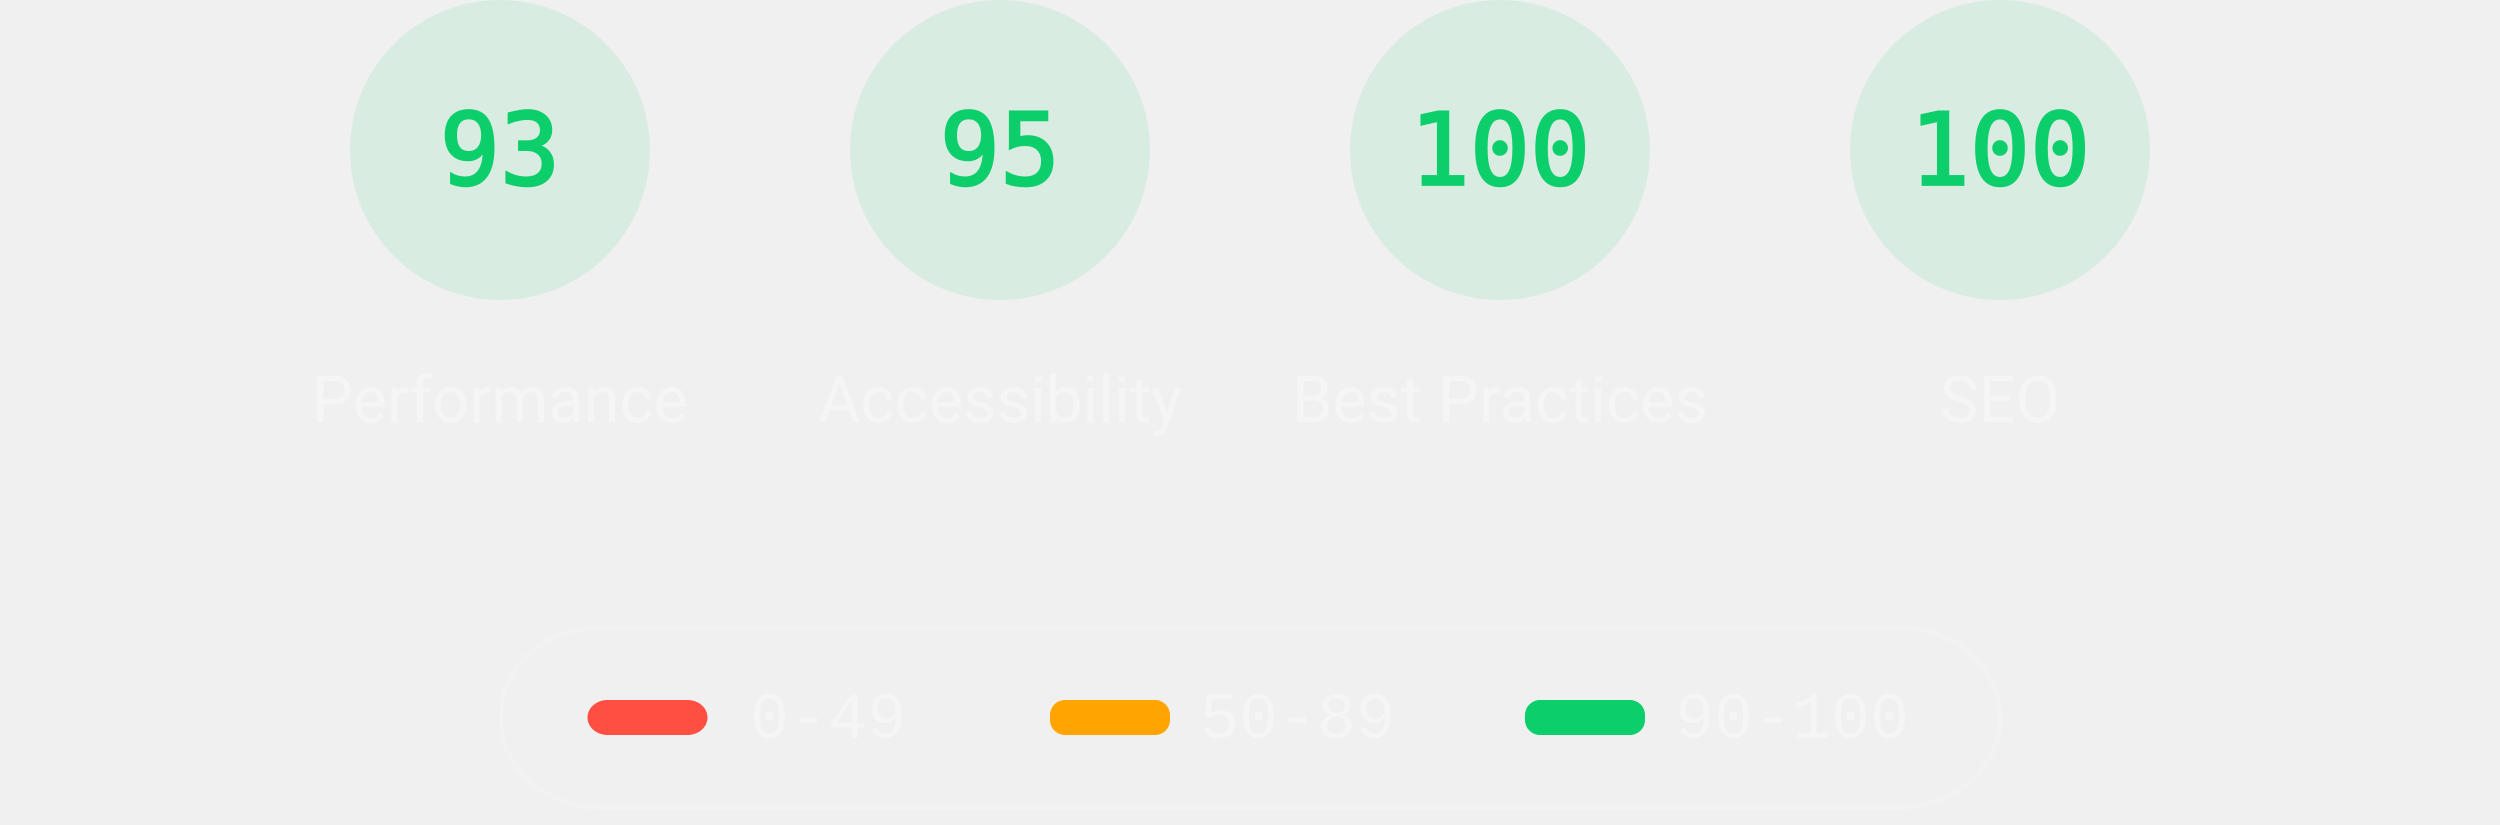
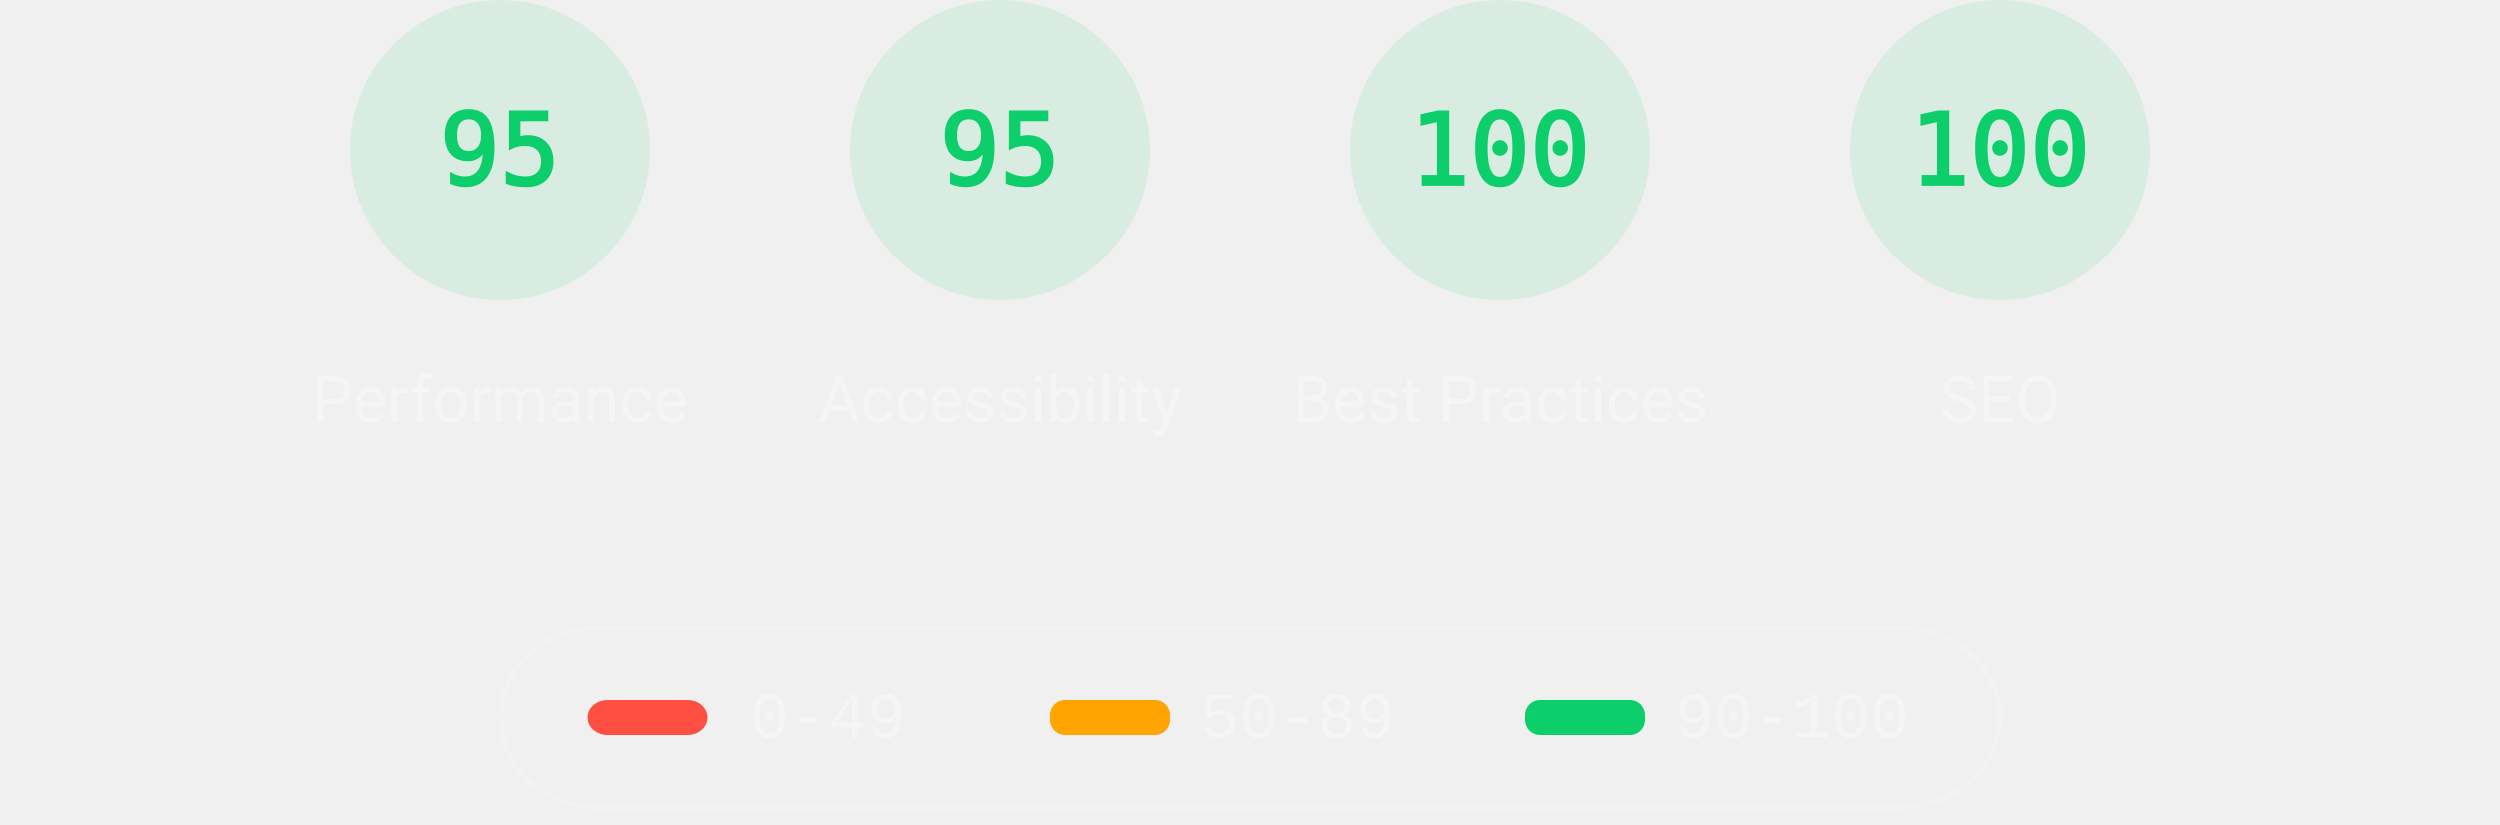
<svg xmlns="http://www.w3.org/2000/svg" class="theme--dark" fill="none" width="1000" height="330">
  <style>
			.gauge-base {
				opacity: 0.1
			}

			.gauge-arc {
				fill: none;
				animation-delay: 250ms;
				stroke-linecap: round;
				transform: rotate(-90deg);
				transform-origin: 100px 60px;
				animation: load-gauge 1s ease forwards
			}

			.guage-text {
				font-size: 40px;
				font-family: monospace;
				text-align: center
			}

			.guage-red {
				color: #ff4e42;
				fill: #ff4e42;
				stroke: #ff4e42
			}
			.guage-orange {
				color: #ffa400;
				fill: #ffa400;
				stroke: #ffa400
			}
			.guage-green {
				color: #0cce6b;
				fill: #0cce6b;
				stroke: #0cce6b
			}
			.theme--agnostic .guage-undefined {
				color: #5c5c5c;
				fill: #5c5c5c;
				stroke: #5c5c5c
			}
			.theme--light .guage-undefined {
				color: #1e1e1e;
				fill: #1e1e1e;
				stroke: #1e1e1e
			}
			.theme--dark .guage-undefined {
				color: #f5f5f5;
				fill: #f5f5f5;
				stroke: #f5f5f5
			}

			.guage-title {
				stroke: none;
				font-size: 26px;
				line-height: 26px;
				font-family: Roboto, Halvetica, Arial, sans-serif
			}
			.metric.guage-title {
				font-family: 'Courier New', Courier, monospace
			}
			.theme--agnostic .guage-title {
				color: #737373;
				fill: #737373
			}
			.theme--light .guage-title {
				color: #212121;
				fill: #212121
			}
			.theme--dark .guage-title {
				color: #f5f5f5;
				fill: #f5f5f5
			}

			@keyframes load-gauge {
				from {
					stroke-dasharray: 0 352.858
				}
			}
			.lh-gauge--pwa__disc {
				fill: #e0e0e0
			}
			.lh-gauge--pwa__logo {
				position: relative;
				fill: #b0b0b0
			}
			.lh-gauge--pwa__invisible {
				display: none
			}
			.lh-gauge--pwa__visible {
				display: inline
			}
			.guage-invisible {
				display: none
			}
			.lh-gauge--pwa__logo--primary-color {
				fill: #304ffe
			}
			.theme--agnostic .lh-gauge--pwa__logo--secondary-color {
				fill: #787878
			}
			.theme--light .lh-gauge--pwa__logo--secondary-color {
				fill: #3d3d3d
			}
			.theme--dark .lh-gauge--pwa__logo--secondary-color {
				fill: #d8b6b6
			}
			.theme--light #svg_2 {
				stroke: #00000022
			}
			.theme--agnostic #svg_2 {
				stroke: #616161
			}
			.theme--light #svg_2 {
				stroke: #00000022
			}
			.theme--dark #svg_2 {
				stroke: #f5f5f566
			}
		</style>
  <svg class="guage-div guage-perf guage-green" viewBox="0 0 200 200" width="200" height="200" x="100" y="0">
    <circle class="gauge-base" r="56" cx="100" cy="60" stroke-width="8" />
-     <circle class="gauge-arc guage-arc-1" r="56" cx="100" cy="60" stroke-width="8" style="stroke-dasharray: 327.228, 351.858;" />
-     <text class="guage-text" x="100px" y="60px" alignment-baseline="central" dominant-baseline="central" text-anchor="middle">93</text>
+     <circle class="gauge-arc guage-arc-1" r="56" cx="100" cy="60" stroke-width="8" style="stroke-dasharray: 334.265, 351.858;" />
+     <text class="guage-text" x="100px" y="60px" alignment-baseline="central" dominant-baseline="central" text-anchor="middle">95</text>
    <text class="guage-title" x="100px" y="160px" alignment-baseline="central" dominant-baseline="central" text-anchor="middle">Performance</text>
  </svg>
  <svg class="guage-div guage-acc guage-green" viewBox="0 0 200 200" width="200" height="200" x="300" y="0">
    <circle class="gauge-base" r="56" cx="100" cy="60" stroke-width="8" />
    <circle class="gauge-arc guage-arc-2" r="56" cx="100" cy="60" stroke-width="8" style="stroke-dasharray: 334.265, 351.858;" />
    <text class="guage-text" x="100px" y="60px" alignment-baseline="central" dominant-baseline="central" text-anchor="middle">95</text>
    <text class="guage-title" x="100px" y="160px" alignment-baseline="central" dominant-baseline="central" text-anchor="middle">Accessibility</text>
  </svg>
  <svg class="guage-div guage-best guage-green" viewBox="0 0 200 200" width="200" height="200" x="500" y="0">
    <circle class="gauge-base" r="56" cx="100" cy="60" stroke-width="8" />
    <circle class="gauge-arc guage-arc-3" r="56" cx="100" cy="60" stroke-width="8" style="stroke-dasharray: 351.858, 351.858;" />
    <text class="guage-text" x="100px" y="60px" alignment-baseline="central" dominant-baseline="central" text-anchor="middle">100</text>
    <text class="guage-title" x="100px" y="160px" alignment-baseline="central" dominant-baseline="central" text-anchor="middle">Best Practices</text>
  </svg>
  <svg class="guage-div guage-seo guage-green" viewBox="0 0 200 200" width="200" height="200" x="700" y="0">
    <circle class="gauge-base" r="56" cx="100" cy="60" stroke-width="8" />
    <circle class="gauge-arc guage-arc-4" r="56" cx="100" cy="60" stroke-width="8" style="stroke-dasharray: 351.858, 351.858;" />
    <text class="guage-text" x="100px" y="60px" alignment-baseline="central" dominant-baseline="central" text-anchor="middle">100</text>
    <text class="guage-title" x="100px" y="160px" alignment-baseline="central" dominant-baseline="central" text-anchor="middle">SEO</text>
  </svg>
  <svg class="guage-div guage-pwa guage-invisible" viewBox="0 0 200 200" width="200" height="200" x="900" y="0">
    <svg viewBox="0 0 60 60" width="112" height="112" x="44" y="4">
      <defs>
        <linearGradient id="lh-gauge--pwa__check-circle__gradient-0" x1="50%" y1="0%" x2="50%" y2="100%">
          <stop stop-color="#00C852" offset="0%" />
          <stop stop-color="#009688" offset="100%" />
        </linearGradient>
        <linearGradient id="lh-gauge--pwa__installable__shadow-gradient-0" x1="76.056%" x2="24.111%" y1="82.995%" y2="24.735%">
          <stop stop-color="#A5D6A7" offset="0%" />
          <stop stop-color="#80CBC4" offset="100%" />
        </linearGradient>
        <linearGradient id="lh-gauge--pwa__fast-reliable__shadow-gradient-0" x1="76.056%" y1="82.995%" x2="25.678%" y2="26.493%">
          <stop stop-color="#64B5F6" offset="0%" />
          <stop stop-color="#2979FF" offset="100%" />
        </linearGradient>
        <g id="lh-gauge--pwa__fast-reliable-badge-0">
          <circle fill="#FFFFFF" cx="10" cy="10" r="10" />
          <path fill="#304FFE" d="M10 3.58l5.25 2.34v3.5c0 3.23-2.24 6.26-5.25 7-3.01-.74-5.25-3.77-5.25-7v-3.5L10 3.58zm-.47 10.74l2.76-4.83.03-.07c.04-.08 0-.24-.22-.24h-1.64l.47-3.26h-.47l-2.7 4.77c-.02.01.05-.1-.04.05-.09.16-.1.31.18.31h1.63l-.47 3.27h.47z" />
        </g>
        <g id="lh-gauge--pwa__installable-badge-0">
          <circle fill="#FFFFFF" cx="10" cy="10" r="10" />
          <path fill="#009688" d="M10 4.167A5.835 5.835 0 0 0 4.167 10 5.835 5.835 0 0 0 10 15.833 5.835 5.835 0 0 0 15.833 10 5.835 5.835 0 0 0 10 4.167zm2.917 6.416h-2.334v2.334H9.417v-2.334H7.083V9.417h2.334V7.083h1.166v2.334h2.334v1.166z" />
        </g>
      </defs>
      <g stroke="none" fill-rule="nonzero">
        <circle class="lh-gauge--pwa__disc" cx="30" cy="30" r="30" />
        <g class="lh-gauge--pwa__logo">
          <path d="M35.66 19.39l.7-1.75h2L37.4 15 38.6 12l3.4 9h-2.51l-.58-1.61z" />
          <path d="M33.52 21l3.65-9h-2.42l-2.5 5.82L30.5 12h-1.86l-1.9 5.82-1.35-2.65-1.21 3.72L25.4 21h2.38l1.72-5.2 1.64 5.2z" />
          <path fill-rule="nonzero" d="M20.3 17.91h1.48c.45 0 .85-.05 1.2-.15l.39-1.18 1.07-3.3a2.64 2.64 0 0 0-.28-.37c-.55-.6-1.36-.91-2.42-.91H18v9h2.3V17.9zm1.96-3.84c.22.22.33.5.33.87 0 .36-.1.65-.29.87-.2.23-.59.35-1.15.35h-.86v-2.41h.87c.52 0 .89.1 1.1.32z" />
        </g>
        <rect class="lh-gauge--pwa__component lh-gauge--pwa__na-line lh-gauge--pwa__invisible" fill="#FFFFFF" x="20" y="32" width="20" height="4" rx="2" />
        <g class="lh-gauge--pwa__component lh-gauge--pwa__fast-reliable-badge lh-gauge--pwa__invisible" transform="translate(20, 29)">
          <path fill="url(#lh-gauge--pwa__fast-reliable__shadow-gradient-0)" d="M33.63 19.49A30 30 0 0 1 16.2 30.36L3 17.14 17.14 3l16.49 16.49z" />
          <use href="#lh-gauge--pwa__fast-reliable-badge-0" />
        </g>
        <g class="lh-gauge--pwa__component lh-gauge--pwa__installable-badge lh-gauge--pwa__invisible" transform="translate(20, 29)">
          <path fill="url(#lh-gauge--pwa__installable__shadow-gradient-0)" d="M33.629 19.487c-4.272 5.453-10.391 9.39-17.415 10.869L3 17.142 17.142 3 33.63 19.487z" />
          <use href="#lh-gauge--pwa__installable-badge-0" />
        </g>
        <g class="lh-gauge--pwa__component lh-gauge--pwa__fast-reliable-installable-badges lh-gauge--pwa__invisible">
          <g transform="translate(8, 29)">
            <path fill="url(#lh-gauge--pwa__fast-reliable__shadow-gradient-0)" d="M16.321 30.463L3 17.143 17.142 3l22.365 22.365A29.864 29.864 0 0 1 22 31c-1.942 0-3.84-.184-5.679-.537z" />
            <use href="#lh-gauge--pwa__fast-reliable-badge-0" />
          </g>
          <g transform="translate(32, 29)">
            <path fill="url(#lh-gauge--pwa__installable__shadow-gradient-0)" d="M25.982 11.84a30.107 30.107 0 0 1-13.08 15.203L3 17.143 17.142 3l8.84 8.84z" />
            <use href="#lh-gauge--pwa__installable-badge-0" />
          </g>
        </g>
        <g class="lh-gauge--pwa__component lh-gauge--pwa__check-circle lh-gauge--pwa__invisible" transform="translate(18, 28)">
          <circle fill="#FFFFFF" cx="12" cy="12" r="12" />
          <path fill="url(#lh-gauge--pwa__check-circle__gradient-0)" d="M12 2a10 10 0 1 0 0 20 10 10 0 0 0 0-20zm-2 15l-5-5 1.41-1.41L10 14.17l7.59-7.59L19 8l-9 9z" />
        </g>
      </g>
    </svg>
    <text class="guage-title" y="160px" alignment-baseline="central" dominant-baseline="central" text-anchor="middle">
      <tspan x="100px" dy="-6px">Progressive</tspan>
      <tspan x="100px" dy="30px">Web App</tspan>
    </text>
  </svg>
  <svg width="604" height="76" x="200" y="250">
    <g>
      <rect fill="none" id="canvas_background" height="80" width="604" y="-1" x="-1" />
      <g display="none" overflow="visible" y="0" x="0" height="100%" width="100%" id="canvasGrid">
        <rect fill="url(#gridpattern)" stroke-width="0" y="0" x="0" height="100%" width="100%" />
      </g>
    </g>
    <g>
      <rect fill-opacity="0" stroke-width="2" rx="40" id="svg_2" height="72" width="600" y="1" x="0" fill="#000000" />
      <rect stroke="#000" rx="8" id="svg_3" height="14" width="48" y="30" x="35" stroke-opacity="null" stroke-width="0" fill="#ff4e42" />
      <rect stroke="#000" rx="6" id="svg_4" height="14" width="48" y="30" x="220" stroke-opacity="null" stroke-width="0" fill="#ffa400" />
      <rect stroke="#000" rx="6" id="svg_5" height="14" width="48" y="30" x="410" stroke-opacity="null" stroke-width="0" fill="#0cce6b" />
      <text class="metric guage-title" xml:space="preserve" text-anchor="start" font-size="26" id="svg_6" y="45" x="100" stroke-opacity="null" stroke-width="0" stroke="#000">0-49</text>
      <text class="metric guage-title" xml:space="preserve" text-anchor="start" font-size="26" id="svg_7" y="45" x="280" stroke-opacity="null" stroke-width="0" stroke="#000">50-89</text>
      <text class="metric guage-title" xml:space="preserve" text-anchor="start" font-size="26" id="svg_8" y="45" x="470" stroke-opacity="null" stroke-width="0" stroke="#000">90-100</text>
    </g>
  </svg>
</svg>
